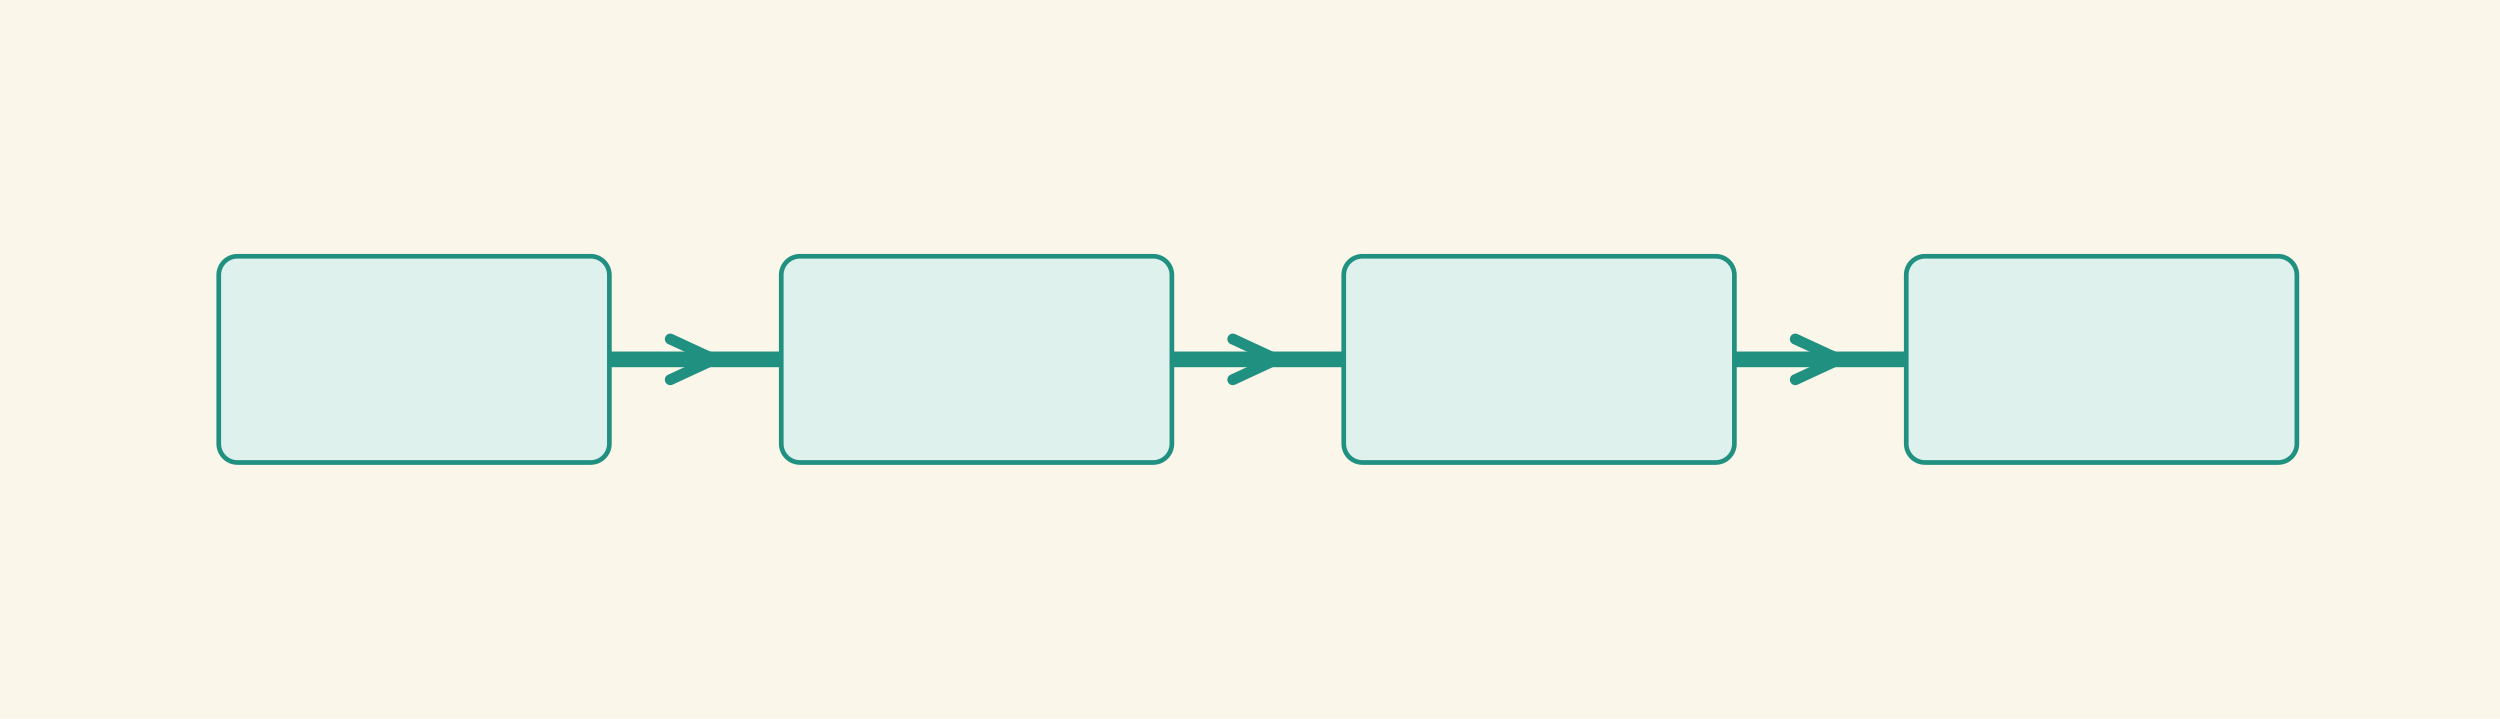
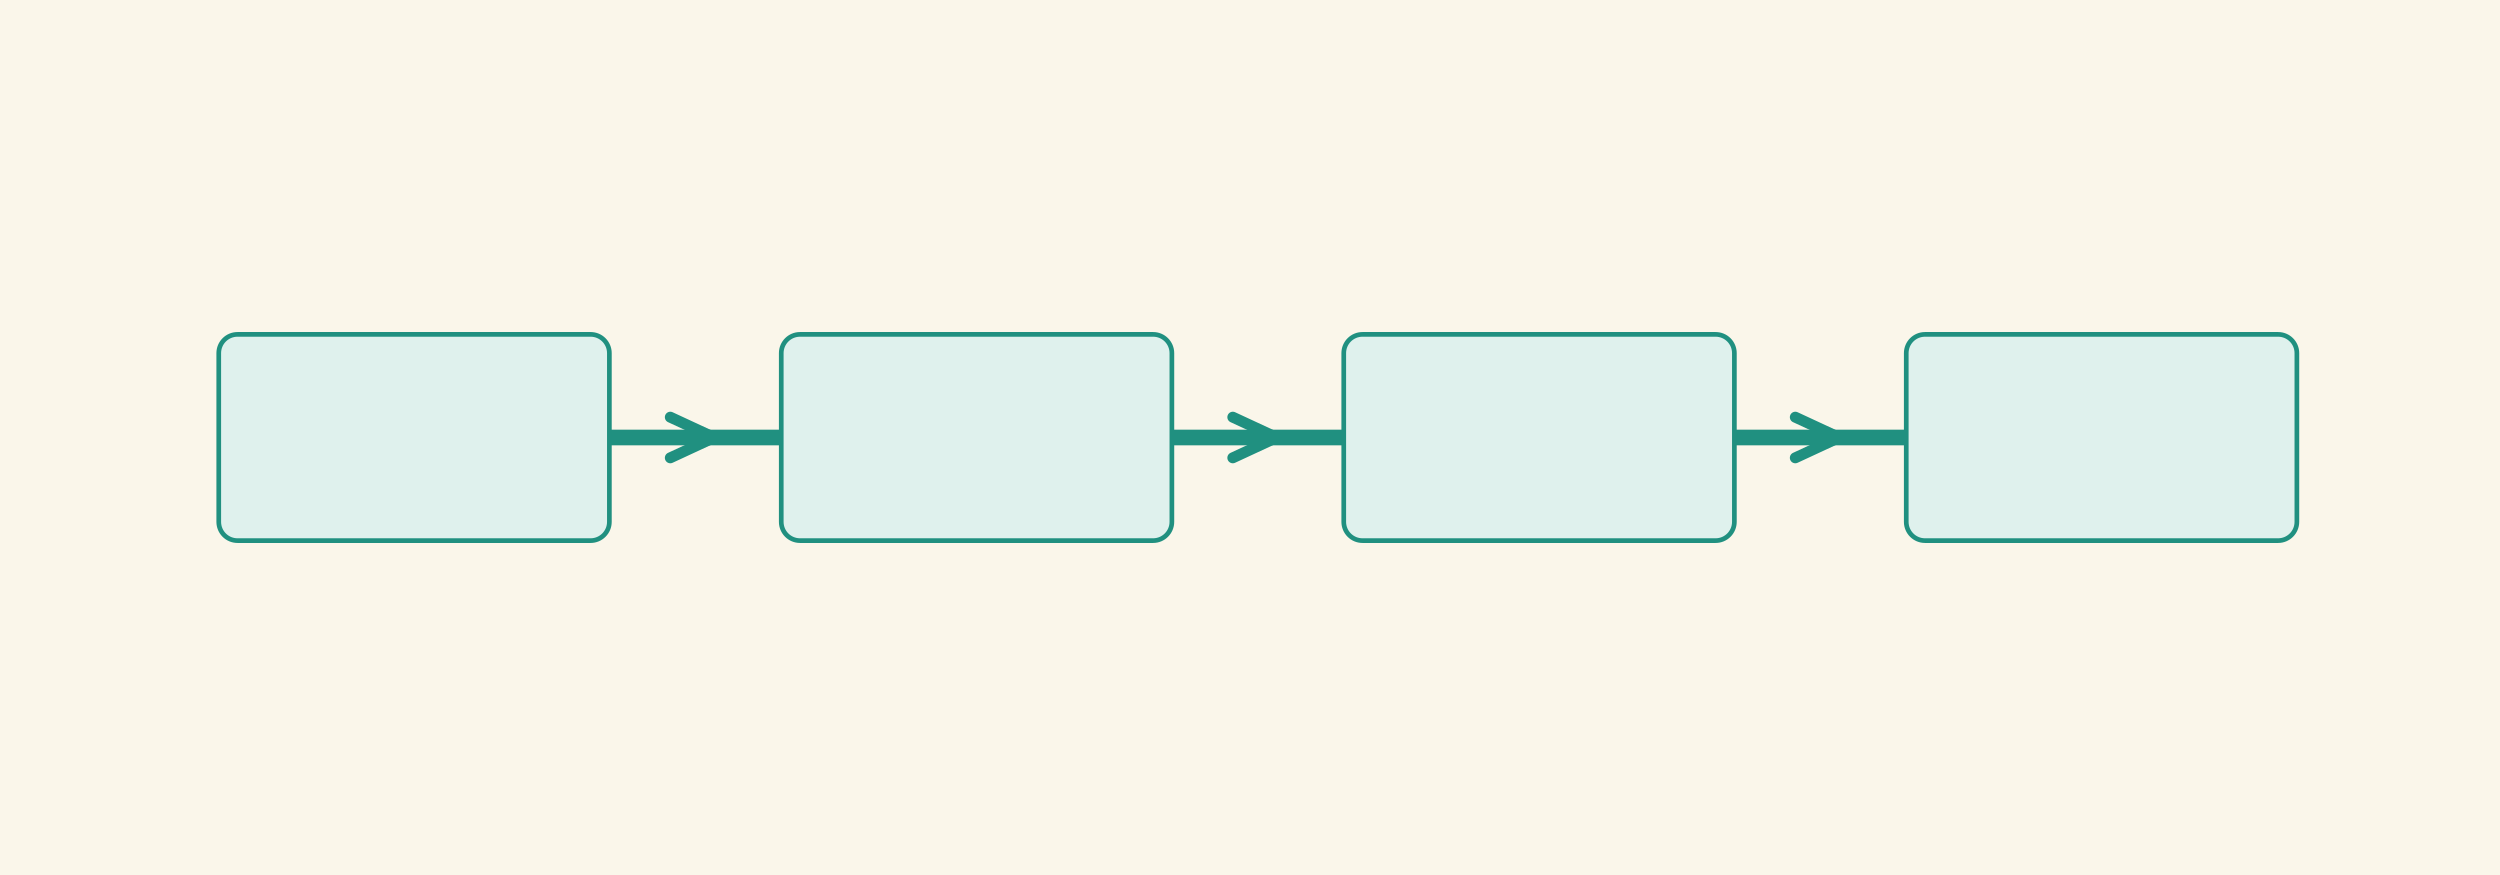
- <svg xmlns="http://www.w3.org/2000/svg" viewBox="0 0 1600 460" width="1600" height="460" font-family="Inter, ui-sans-serif, system-ui, sans-serif">
-   <rect width="1600" height="460" fill="#FAF6EA" />
-   <line x1="265" y1="230" x2="1345" y2="230" stroke="#209080" stroke-width="10" stroke-linecap="round" />
-   <path d="M 429 217 L 457 230 L 429 243" fill="none" stroke="#209080" stroke-width="7" stroke-linecap="round" stroke-linejoin="round" />
-   <path d="M 789 217 L 817 230 L 789 243" fill="none" stroke="#209080" stroke-width="7" stroke-linecap="round" stroke-linejoin="round" />
-   <path d="M 1149 217 L 1177 230 L 1149 243" fill="none" stroke="#209080" stroke-width="7" stroke-linecap="round" stroke-linejoin="round" />
-   <g transform="rotate(0 265 230)">
-     <rect x="140" y="164" width="250" height="132" rx="12" fill="#DFF1ED" stroke="#209080" stroke-width="3" />
+ <svg xmlns="http://www.w3.org/2000/svg" viewBox="0 0 1600 560" width="1600" height="560" font-family="Inter, ui-sans-serif, system-ui, sans-serif">
+   <rect width="1600" height="560" fill="#FAF6EA" />
+   <line x1="265" y1="280" x2="1345" y2="280" stroke="#209080" stroke-width="10" stroke-linecap="round" />
+   <path d="M 429 267 L 457 280 L 429 293" fill="none" stroke="#209080" stroke-width="7" stroke-linecap="round" stroke-linejoin="round" />
+   <path d="M 789 267 L 817 280 L 789 293" fill="none" stroke="#209080" stroke-width="7" stroke-linecap="round" stroke-linejoin="round" />
+   <path d="M 1149 267 L 1177 280 L 1149 293" fill="none" stroke="#209080" stroke-width="7" stroke-linecap="round" stroke-linejoin="round" />
+   <g transform="rotate(0 265 280)">
+     <rect x="140" y="214" width="250" height="132" rx="12" fill="#DFF1ED" stroke="#209080" stroke-width="3" />
  </g>
-   <g transform="rotate(0 625 230)">
-     <rect x="500" y="164" width="250" height="132" rx="12" fill="#DFF1ED" stroke="#209080" stroke-width="3" />
+   <g transform="rotate(0 625 280)">
+     <rect x="500" y="214" width="250" height="132" rx="12" fill="#DFF1ED" stroke="#209080" stroke-width="3" />
  </g>
-   <g transform="rotate(0 985 230)">
-     <rect x="860" y="164" width="250" height="132" rx="12" fill="#DFF1ED" stroke="#209080" stroke-width="3" />
+   <g transform="rotate(0 985 280)">
+     <rect x="860" y="214" width="250" height="132" rx="12" fill="#DFF1ED" stroke="#209080" stroke-width="3" />
  </g>
-   <g transform="rotate(0 1345 230)">
-     <rect x="1220" y="164" width="250" height="132" rx="12" fill="#DFF1ED" stroke="#209080" stroke-width="3" />
+   <g transform="rotate(0 1345 280)">
+     <rect x="1220" y="214" width="250" height="132" rx="12" fill="#DFF1ED" stroke="#209080" stroke-width="3" />
  </g>
</svg>
